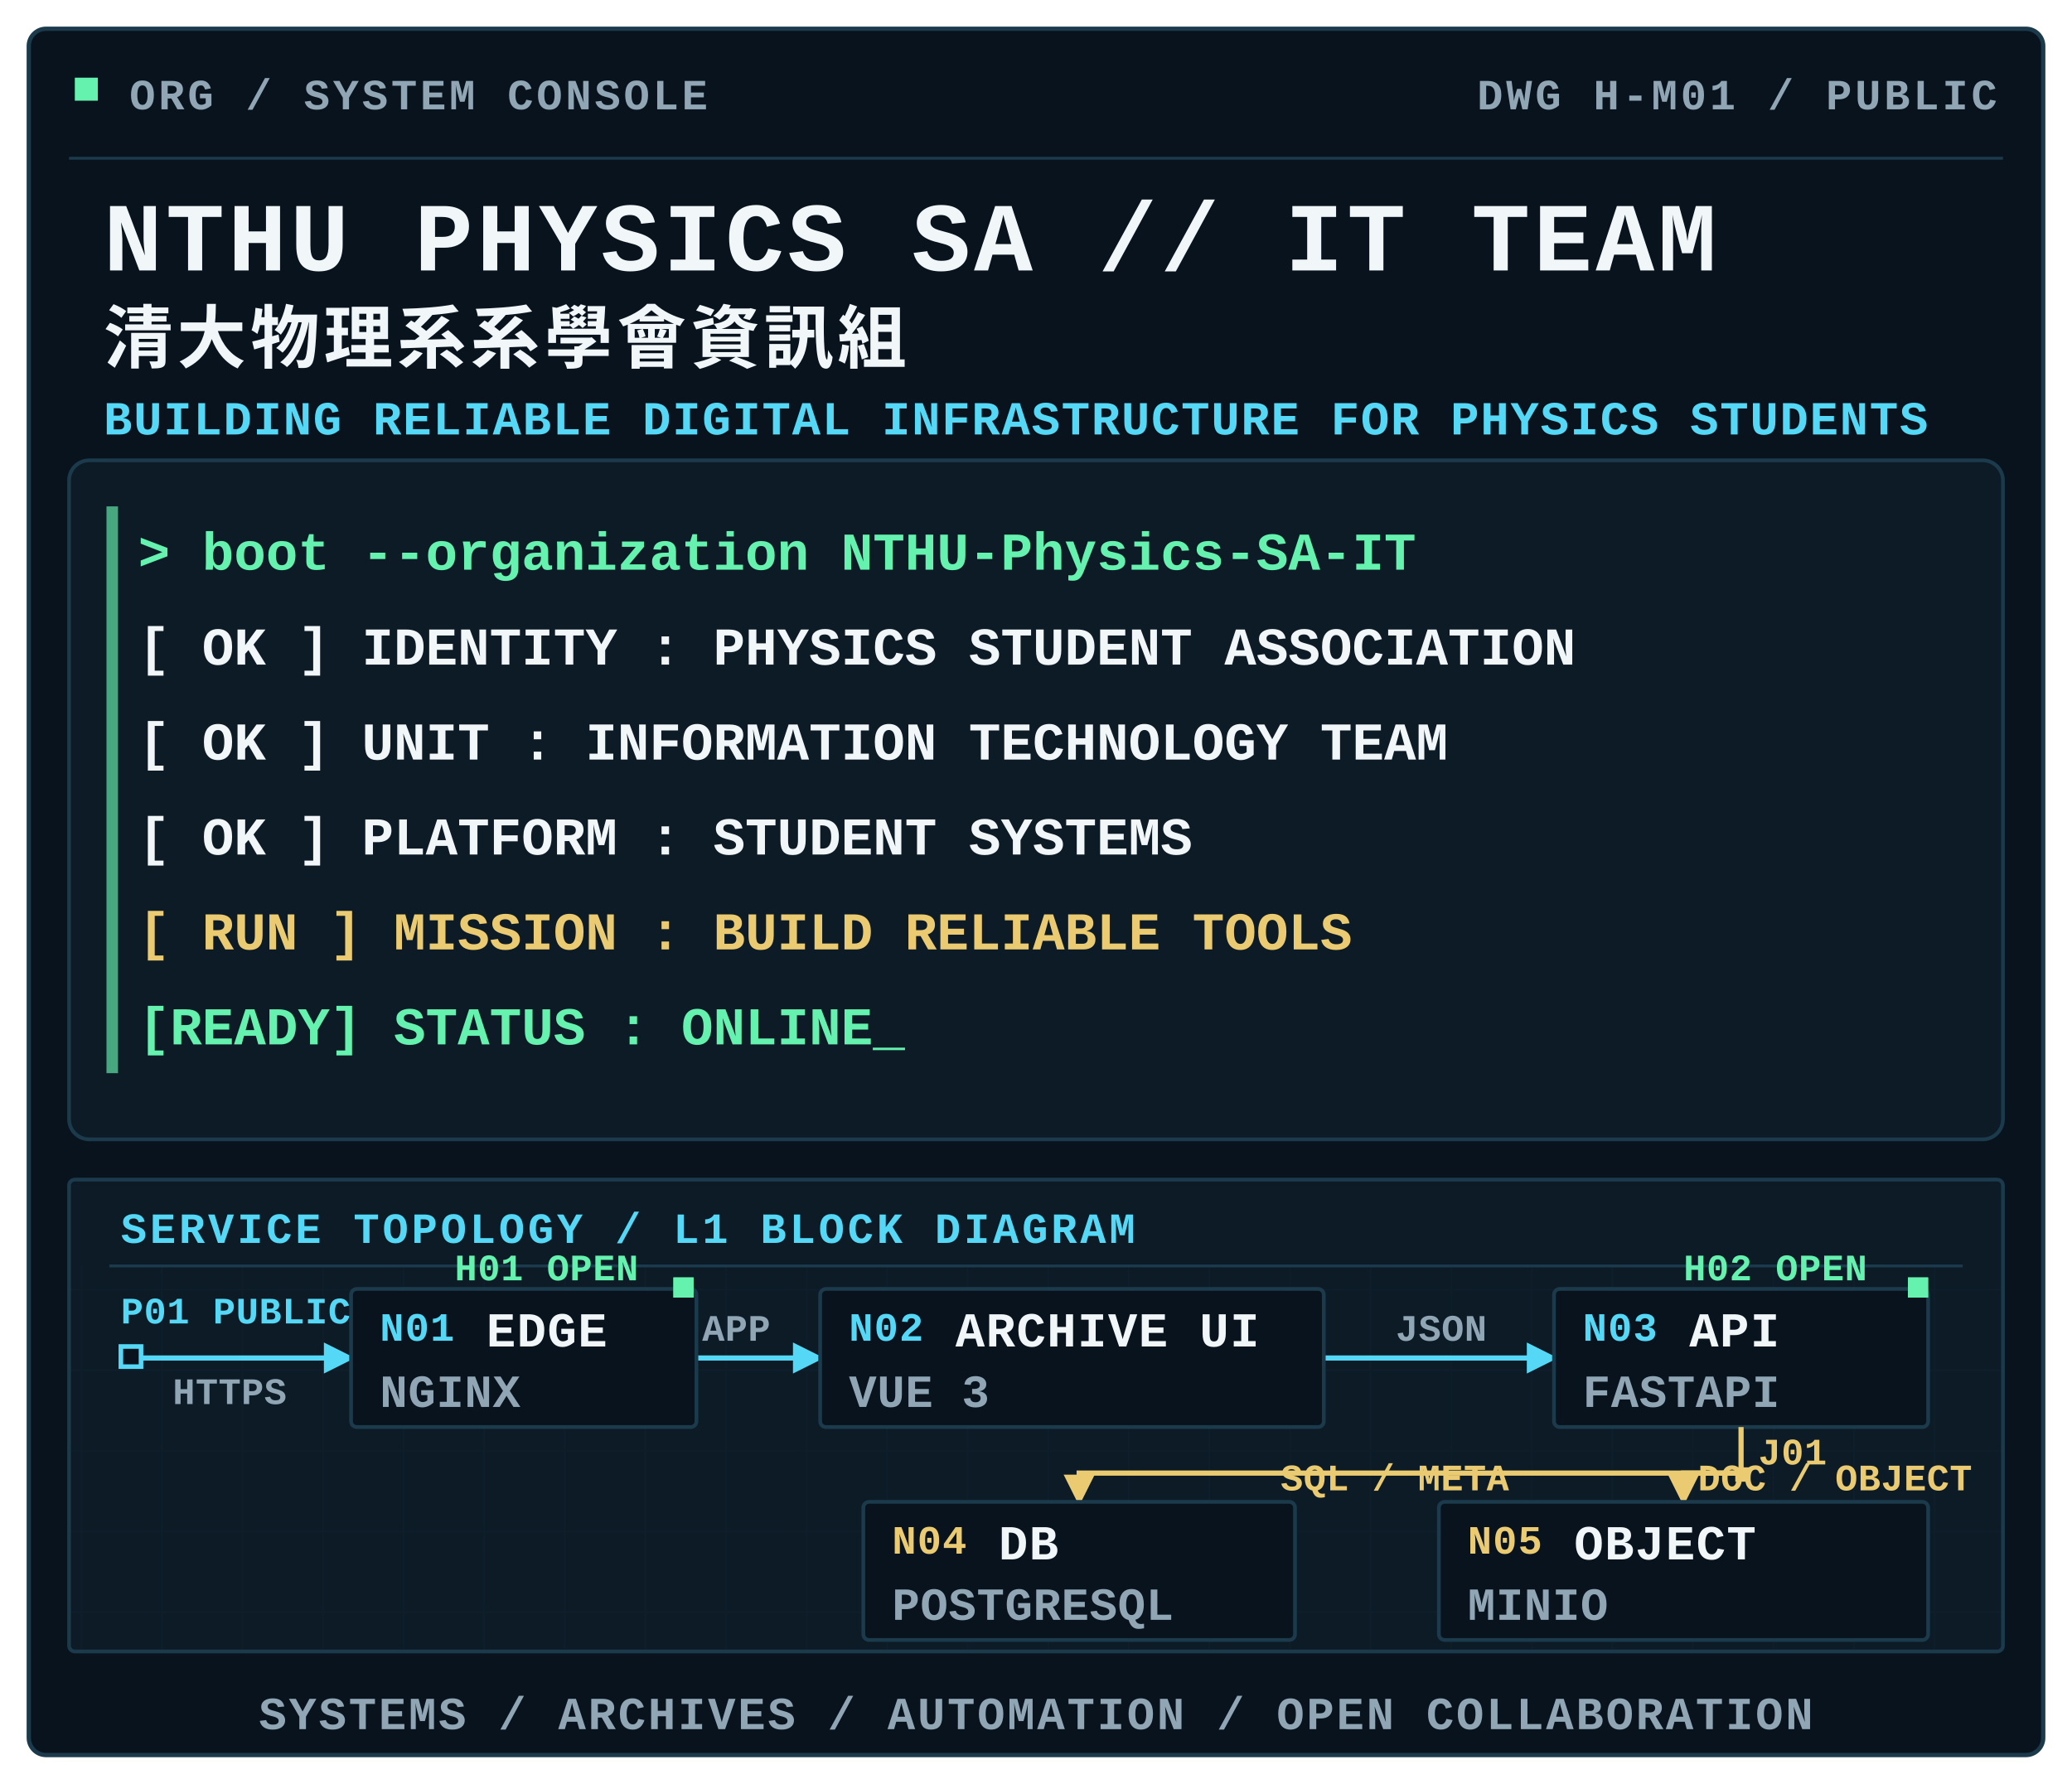
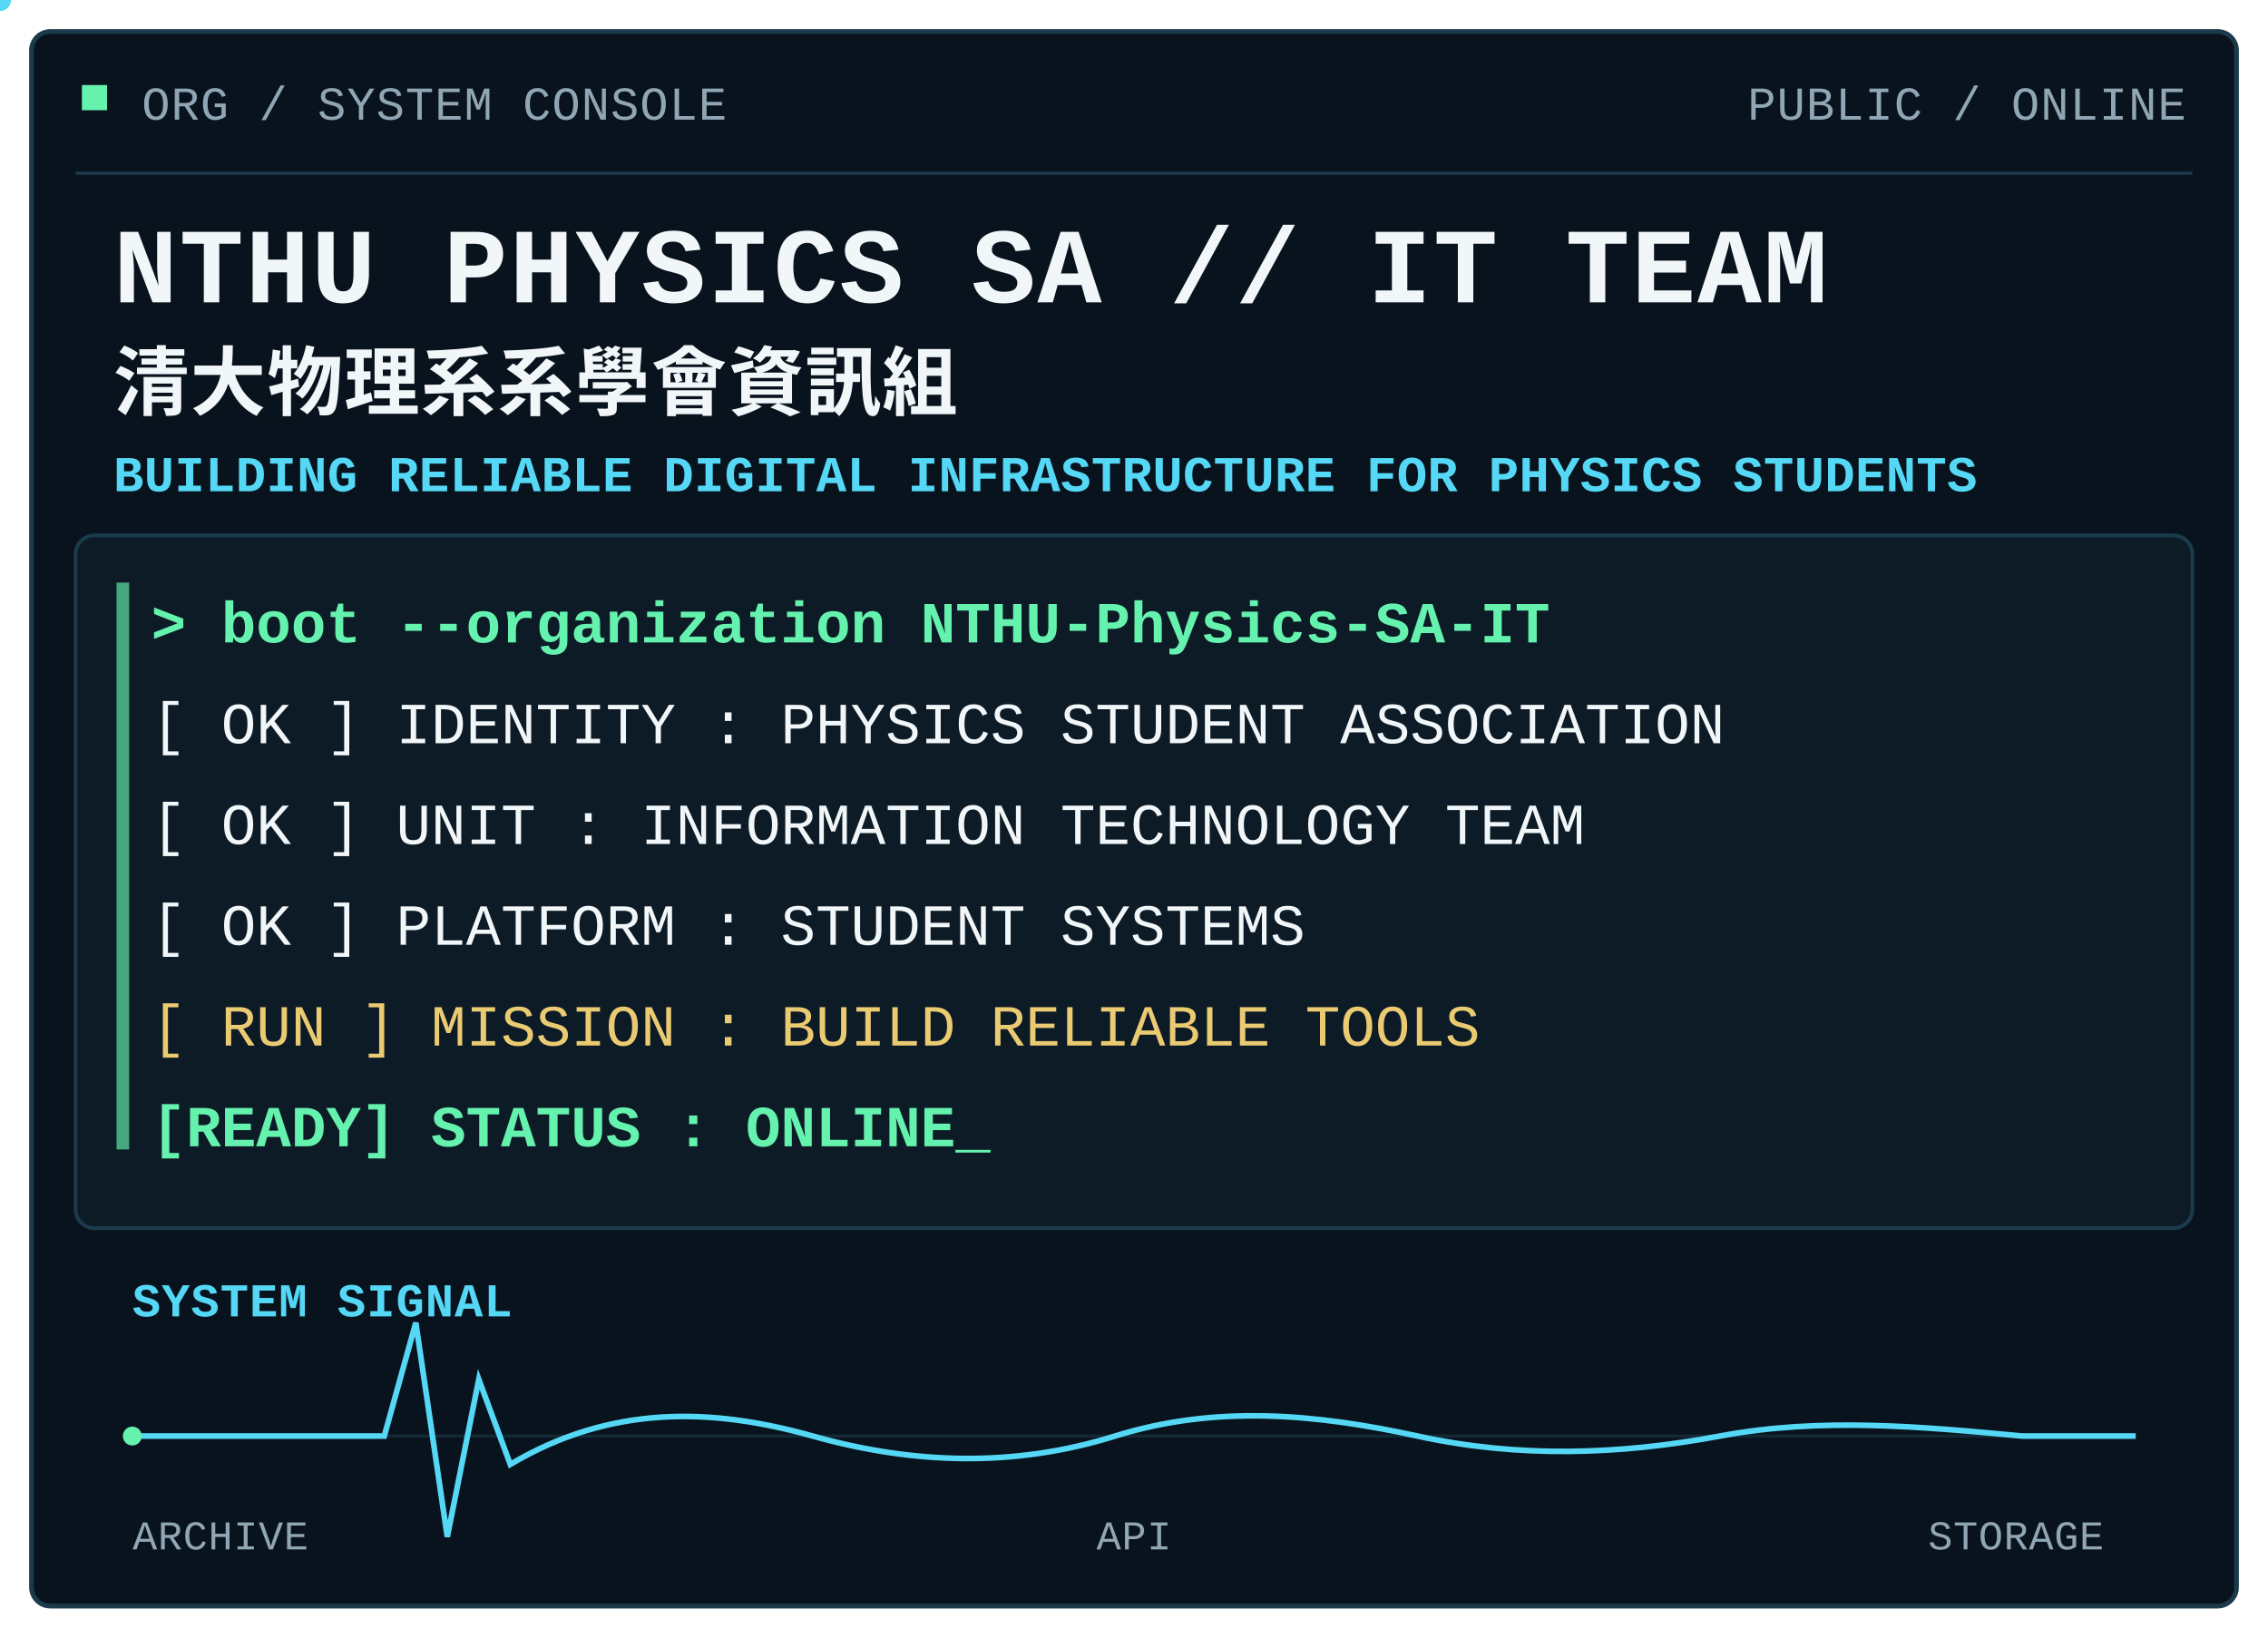
- <svg xmlns="http://www.w3.org/2000/svg" viewBox="0 0 720 620" role="img" aria-labelledby="title desc">
+ <svg xmlns="http://www.w3.org/2000/svg" viewBox="0 0 720 520" role="img" aria-labelledby="title desc">
  <defs>
-     <pattern id="grid" width="28" height="28" patternUnits="userSpaceOnUse">
-       <path d="M28 0H0V28" fill="none" stroke="#1B3A4B" stroke-width="1" opacity=".26" />
-     </pattern>
-     <marker id="arrow" viewBox="0 0 8 8" refX="7" refY="4" markerWidth="6" markerHeight="6" orient="auto">
-       <path d="M0 0L8 4L0 8Z" fill="#55D8F5" />
-     </marker>
-     <marker id="arrow-data" viewBox="0 0 8 8" refX="7" refY="4" markerWidth="6" markerHeight="6" orient="auto">
-       <path d="M0 0L8 4L0 8Z" fill="#EBCB72" />
-     </marker>
-     <clipPath id="type-command">
-       <rect x="48" y="178" width="0" height="27">
-         <animate attributeName="width" values="0;0;40;80;120;160;200;240;280;320;360;400;460;460;0" keyTimes="0;.028;.035;.042;.049;.056;.063;.070;.077;.084;.091;.098;.105;.968;1" calcMode="discrete" dur="16s" repeatCount="indefinite" />
+     <clipPath id="terminal-reveal">
+       <rect x="48" y="181" width="0" height="28">
+         <animate attributeName="width" values="0;0;65;130;195;260;325;390;460" keyTimes="0;.08;.2;.32;.44;.56;.68;.82;1" calcMode="discrete" dur="1.4s" begin=".2s" repeatCount="1" fill="freeze" />
      </rect>
-     </clipPath>
-     <clipPath id="type-identity">
-       <rect x="48" y="211" width="0" height="27">
-         <animate attributeName="width" values="0;0;50;100;150;200;250;300;350;400;450;500;610;610;0" keyTimes="0;.108;.113;.118;.123;.128;.133;.138;.143;.148;.153;.158;.163;.968;1" calcMode="discrete" dur="16s" repeatCount="indefinite" />
+       <rect x="48" y="213" width="0" height="28">
+         <animate attributeName="width" values="0;0;90;180;270;360;450;520;610" keyTimes="0;.08;.2;.32;.44;.56;.68;.82;1" calcMode="discrete" dur="1s" begin="1.7s" repeatCount="1" fill="freeze" />
      </rect>
-     </clipPath>
-     <clipPath id="type-unit">
-       <rect x="48" y="244" width="0" height="27">
-         <animate attributeName="width" values="0;0;50;100;150;200;250;300;350;400;450;500;610;610;0" keyTimes="0;.166;.171;.176;.181;.186;.191;.196;.201;.206;.211;.216;.221;.968;1" calcMode="discrete" dur="16s" repeatCount="indefinite" />
+       <rect x="48" y="245" width="0" height="28">
+         <animate attributeName="width" values="0;0;90;180;270;360;450;520;610" keyTimes="0;.08;.2;.32;.44;.56;.68;.82;1" calcMode="discrete" dur="1s" begin="2.8s" repeatCount="1" fill="freeze" />
      </rect>
-     </clipPath>
-     <clipPath id="type-platform">
-       <rect x="48" y="277" width="0" height="27">
-         <animate attributeName="width" values="0;0;42;84;126;168;210;252;294;336;378;420;460;460;0" keyTimes="0;.224;.228;.232;.236;.240;.244;.248;.252;.256;.260;.264;.268;.968;1" calcMode="discrete" dur="16s" repeatCount="indefinite" />
+       <rect x="48" y="277" width="0" height="28">
+         <animate attributeName="width" values="0;0;76;152;228;304;380;460" keyTimes="0;.1;.24;.38;.52;.66;.82;1" calcMode="discrete" dur=".8s" begin="3.9s" repeatCount="1" fill="freeze" />
      </rect>
-     </clipPath>
-     <clipPath id="type-mission">
-       <rect x="48" y="310" width="0" height="27">
-         <animate attributeName="width" values="0;0;44;88;132;176;220;264;308;352;396;480;480;0" keyTimes="0;.270;.275;.280;.285;.290;.295;.300;.305;.310;.315;.320;.968;1" calcMode="discrete" dur="16s" repeatCount="indefinite" />
+       <rect x="48" y="309" width="0" height="28">
+         <animate attributeName="width" values="0;0;80;160;240;320;400;480" keyTimes="0;.1;.24;.38;.52;.66;.82;1" calcMode="discrete" dur=".8s" begin="4.8s" repeatCount="1" fill="freeze" />
      </rect>
-     </clipPath>
-     <clipPath id="type-status">
-       <rect x="48" y="343" width="0" height="27">
-         <animate attributeName="width" values="0;0;32;64;96;128;160;192;224;256;288;360;360;0" keyTimes="0;.318;.321;.324;.327;.330;.333;.336;.339;.342;.345;.351;.968;1" calcMode="discrete" dur="16s" repeatCount="indefinite" />
+       <rect x="48" y="341" width="0" height="28">
+         <animate attributeName="width" values="0;0;60;120;180;240;300;360" keyTimes="0;.1;.24;.38;.52;.66;.82;1" calcMode="discrete" dur=".8s" begin="5.7s" repeatCount="1" fill="freeze" />
      </rect>
    </clipPath>
    <style>
      text {
        font-family: "Courier New", Courier, "Liberation Mono", "DejaVu Sans Mono", monospace;
-         font-weight: 700;
+         font-weight: 500;
      }
      .panel { fill: #09131D; }
      .raised { fill: #0D1B27; }
      .primary { fill: #F1F6F8; }
      .muted { fill: #91A6B5; }
      .green { fill: #65F2AE; }
      .cyan { fill: #55D8F5; }
      .amber { fill: #EBCB72; }
      .border { stroke: #1B3A4B; }
-       .brand { font-size: 34px; font-weight: 900; letter-spacing: 1.2px; }
-       .brand-zh { font-size: 24px; font-weight: 900; letter-spacing: 1.5px; }
-       .tagline { font-size: 16.5px; font-weight: 800; letter-spacing: .5px; }
-       .meta { font-size: 15px; font-weight: 700; letter-spacing: 1.1px; }
-       .terminal { font-size: 18.5px; font-weight: 700; }
-       .node-label { font-size: 17px; font-weight: 800; letter-spacing: .4px; }
-       .node-meta { font-size: 16px; font-weight: 700; letter-spacing: .2px; }
-       .node-id { font-size: 14px; font-weight: 800; letter-spacing: .35px; }
-       .bus-label { font-size: 13px; font-weight: 800; letter-spacing: .15px; }
-       .port-label { font-size: 13px; font-weight: 800; letter-spacing: .2px; }
-       .rail { font-size: 16px; font-weight: 800; letter-spacing: .8px; }
-       .request-bus { fill: none; stroke: #55D8F5; stroke-width: 1.8; marker-end: url(#arrow); }
-       .data-bus { fill: none; stroke: #EBCB72; stroke-width: 1.8; marker-end: url(#arrow-data); }
-       .request-port { fill: #09131D; stroke: #55D8F5; stroke-width: 1.6; }
-       .health-port { fill: #65F2AE; }
-       .junction { fill: #EBCB72; }
+       .brand { font-size: 34px; font-weight: 900; letter-spacing: .55px; }
+       .brand-zh { font-size: 24px; font-weight: 800; letter-spacing: .4px; }
+       .tagline { font-size: 16px; font-weight: 600; letter-spacing: .1px; }
+       .meta { font-size: 15px; font-weight: 500; letter-spacing: .3px; }
+       .terminal { font-size: 18.5px; font-weight: 500; }
+       .terminal-strong { font-weight: 600; }
+       .signal-heading { font-size: 15px; font-weight: 700; letter-spacing: .3px; }
+       .signal-label { font-size: 13px; font-weight: 500; letter-spacing: .2px; }
      @media (prefers-reduced-motion: reduce) {
        .motion-layer { display: none !important; }
+         .signal-motion { display: none !important; }
      }
    </style>
  </defs>
-   <rect x="10" y="10" width="700" height="600" rx="6" class="panel border" stroke-width="1.5" />
-   <g aria-hidden="true">
-     <path d="M24 55H696" class="border" stroke-width="1" />
-     <rect x="26" y="27" width="8" height="8" class="green" />
-   </g>
+   <rect x="10" y="10" width="700" height="500" rx="6" class="panel border" stroke-width="1.5" />
+   <path d="M24 55H696" class="border" stroke-width="1" />
+   <rect x="26" y="27" width="8" height="8" class="green" />
  <text x="45" y="38" class="meta muted">ORG / SYSTEM CONSOLE</text>
-   <text x="694" y="38" text-anchor="end" class="meta muted">DWG H-M01 / PUBLIC</text>
-   <text x="36" y="94" class="brand primary">NTHU PHYSICS SA // IT TEAM</text>
-   <text x="36" y="126" class="brand-zh primary">清大物理系系學會資訊組</text>
-   <text x="36" y="151" class="tagline cyan">BUILDING RELIABLE DIGITAL INFRASTRUCTURE FOR PHYSICS STUDENTS</text>
-   <rect x="24" y="160" width="672" height="236" rx="7" class="raised border" stroke-width="1.3" />
-   <rect x="37" y="176" width="4" height="197" class="green" opacity=".65" />
+   <text x="694" y="38" text-anchor="end" class="meta muted">PUBLIC / ONLINE</text>
+   <text x="36" y="96" class="brand primary">NTHU PHYSICS SA // IT TEAM</text>
+   <text x="36" y="130" class="brand-zh primary">清大物理系系學會資訊組</text>
+   <text x="36" y="156" class="tagline cyan">BUILDING RELIABLE DIGITAL INFRASTRUCTURE FOR PHYSICS STUDENTS</text>
+   <rect x="24" y="170" width="672" height="220" rx="6" class="raised border" stroke-width="1.2" />
+   <rect x="37" y="185" width="4" height="180" class="green" opacity=".65" />
  <g class="static-fallback terminal">
-     <text x="48" y="198" class="green">&gt; boot --organization NTHU-Physics-SA-IT</text>
-     <text x="48" y="231" class="primary">[ OK ] IDENTITY     : PHYSICS STUDENT ASSOCIATION</text>
-     <text x="48" y="264" class="primary">[ OK ] UNIT         : INFORMATION TECHNOLOGY TEAM</text>
-     <text x="48" y="297" class="primary">[ OK ] PLATFORM     : STUDENT SYSTEMS</text>
-     <text x="48" y="330" class="amber">[ RUN ] MISSION     : BUILD RELIABLE TOOLS</text>
-     <text x="48" y="363" class="green">[READY] STATUS      : ONLINE_</text>
+     <text x="48" y="204" class="green terminal-strong">&gt; boot --organization NTHU-Physics-SA-IT</text>
+     <text x="48" y="236" class="primary">[ OK ] IDENTITY     : PHYSICS STUDENT ASSOCIATION</text>
+     <text x="48" y="268" class="primary">[ OK ] UNIT         : INFORMATION TECHNOLOGY TEAM</text>
+     <text x="48" y="300" class="primary">[ OK ] PLATFORM     : STUDENT SYSTEMS</text>
+     <text x="48" y="332" class="amber">[ RUN ] MISSION     : BUILD RELIABLE TOOLS</text>
+     <text x="48" y="364" class="green terminal-strong">[READY] STATUS      : ONLINE_</text>
  </g>
  <g class="motion-layer">
-     <rect x="44" y="173" width="640" height="204" class="raised" opacity="0">
-       <animate attributeName="opacity" values="0;1;1;0" keyTimes="0;.002;.968;1" calcMode="discrete" dur="16s" repeatCount="indefinite" />
+     <rect x="44" y="178" width="640" height="194" class="raised" opacity="0">
+       <set attributeName="opacity" to="1" begin=".05s" fill="freeze" />
    </rect>
-     <g class="terminal">
-       <g clip-path="url(#type-command)">
-         <text x="48" y="198" class="green">&gt; boot --organization NTHU-Physics-SA-IT</text>
-       </g>
-       <g clip-path="url(#type-identity)">
-         <text x="48" y="231" class="primary">[ OK ] IDENTITY     : PHYSICS STUDENT ASSOCIATION</text>
-       </g>
-       <g clip-path="url(#type-unit)">
-         <text x="48" y="264" class="primary">[ OK ] UNIT         : INFORMATION TECHNOLOGY TEAM</text>
-       </g>
-       <g clip-path="url(#type-platform)">
-         <text x="48" y="297" class="primary">[ OK ] PLATFORM     : STUDENT SYSTEMS</text>
-       </g>
-       <g clip-path="url(#type-mission)">
-         <text x="48" y="330" class="amber">[ RUN ] MISSION     : BUILD RELIABLE TOOLS</text>
-       </g>
-       <g clip-path="url(#type-status)">
-         <text x="48" y="363" class="green">[READY] STATUS      : ONLINE_</text>
-       </g>
+     <g class="terminal" clip-path="url(#terminal-reveal)">
+       <text x="48" y="204" class="green terminal-strong">&gt; boot --organization NTHU-Physics-SA-IT</text>
+       <text x="48" y="236" class="primary">[ OK ] IDENTITY     : PHYSICS STUDENT ASSOCIATION</text>
+       <text x="48" y="268" class="primary">[ OK ] UNIT         : INFORMATION TECHNOLOGY TEAM</text>
+       <text x="48" y="300" class="primary">[ OK ] PLATFORM     : STUDENT SYSTEMS</text>
+       <text x="48" y="332" class="amber">[ RUN ] MISSION     : BUILD RELIABLE TOOLS</text>
+       <text x="48" y="364" class="green terminal-strong">[READY] STATUS      : ONLINE</text>
    </g>
-     <g opacity="0">
-       <animate attributeName="opacity" values="0;0;1;1;0" keyTimes="0;.348;.351;.968;1" calcMode="discrete" dur="16s" repeatCount="indefinite" />
-       <rect x="370" y="346" width="11" height="22" class="green">
-         <animate attributeName="opacity" values="1;0;1" dur=".8s" repeatCount="indefinite" />
-       </rect>
+     <rect x="365" y="348" width="10" height="20" class="green" opacity="0">
+       <animate attributeName="opacity" values="1;0;1" dur="1.2s" begin="6.6s" repeatCount="indefinite" />
+     </rect>
+   </g>
+   <g aria-label="System signal strip">
+     <text x="42" y="418" class="signal-heading cyan">SYSTEM SIGNAL</text>
+     <path d="M42 456H678" class="border" stroke-width="1" opacity=".55" />
+     <path d="M42 456H112L122 456L132 420L142 488L152 438L162 465C194 446 226 447 258 456C290 465 322 466 354 456C386 446 418 449 450 456C482 463 514 462 546 456C578 450 610 453 642 456H678" fill="none" stroke="#55D8F5" stroke-width="1.8" />
+     <circle cx="42" cy="456" r="3" class="green" />
+     <text x="70" y="492" text-anchor="middle" class="signal-label muted">ARCHIVE</text>
+     <text x="360" y="492" text-anchor="middle" class="signal-label muted">API</text>
+     <text x="640" y="492" text-anchor="middle" class="signal-label muted">STORAGE</text>
+     <g class="signal-motion">
+       <circle r="3.5" class="cyan">
+         <animateMotion dur="9s" repeatCount="indefinite" path="M42 456H112L122 456L132 420L142 488L152 438L162 465C194 446 226 447 258 456C290 465 322 466 354 456C386 446 418 449 450 456C482 463 514 462 546 456C578 450 610 453 642 456H678" />
+       </circle>
    </g>
  </g>
-   <g>
-     <rect x="24" y="410" width="672" height="164" rx="2" class="raised border" stroke-width="1.3" />
-     <text x="42" y="432" class="meta cyan">SERVICE TOPOLOGY / L1 BLOCK DIAGRAM</text>
-     <rect x="24" y="440" width="672" height="134" rx="2" fill="url(#grid)" opacity=".34" />
-     <path d="M38 440H682" class="border" stroke-width="1" />
-     <rect x="42" y="468" width="7" height="7" class="request-port" />
-     <text x="42" y="460" class="port-label cyan">P01 PUBLIC</text>
-     <path class="request-bus" d="M49 472H122" />
-     <text x="60" y="488" class="bus-label muted">HTTPS</text>
-     <path class="request-bus" d="M242 472H285" />
-     <text x="244" y="466" class="bus-label muted">APP</text>
-     <path class="request-bus" d="M460 472H540" />
-     <text x="485" y="466" class="bus-label muted">JSON</text>
-     <g transform="translate(122 448)">
-       <rect width="120" height="48" rx="2" class="panel border" stroke-width="1.3" />
-       <text x="10" y="18" class="node-id cyan">N01</text>
-       <text x="47" y="20" class="node-label primary">EDGE</text>
-       <text x="10" y="41" class="node-meta muted">NGINX</text>
-     </g>
-     <g transform="translate(285 448)">
-       <rect width="175" height="48" rx="2" class="panel border" stroke-width="1.3" />
-       <text x="10" y="18" class="node-id cyan">N02</text>
-       <text x="47" y="20" class="node-label primary">ARCHIVE UI</text>
-       <text x="10" y="41" class="node-meta muted">VUE 3</text>
-     </g>
-     <g transform="translate(540 448)">
-       <rect width="130" height="48" rx="2" class="panel border" stroke-width="1.3" />
-       <text x="10" y="18" class="node-id cyan">N03</text>
-       <text x="47" y="20" class="node-label primary">API</text>
-       <text x="10" y="41" class="node-meta muted">FASTAPI</text>
-     </g>
-     <rect x="234" y="444" width="7" height="7" class="health-port" />
-     <text x="158" y="445" class="port-label green">H01 OPEN</text>
-     <rect x="663" y="444" width="7" height="7" class="health-port" />
-     <text x="585" y="445" class="port-label green">H02 OPEN</text>
-     <g class="motion-layer">
-       <rect x="234" y="444" width="7" height="7" class="health-port">
-         <animate attributeName="opacity" values=".3;1;.3" dur="5.6s" begin="-2s" repeatCount="indefinite" />
-       </rect>
-       <rect x="663" y="444" width="7" height="7" class="health-port">
-         <animate attributeName="opacity" values=".35;1;.35" dur="4.8s" repeatCount="indefinite" />
-       </rect>
-     </g>
-     <path class="data-bus" d="M605 496V512H375V522" />
-     <path class="data-bus" d="M605 512H585V522" />
-     <rect x="603" y="510" width="5" height="5" class="junction" />
-     <text x="445" y="518" class="bus-label amber">SQL / META</text>
-     <text x="590" y="518" class="bus-label amber">DOC / OBJECT</text>
-     <text x="611" y="509" class="port-label amber">J01</text>
-     <g transform="translate(300 522)">
-       <rect width="150" height="48" rx="2" class="panel border" stroke-width="1.3" />
-       <text x="10" y="18" class="node-id amber">N04</text>
-       <text x="47" y="20" class="node-label primary">DB</text>
-       <text x="10" y="41" class="node-meta muted">POSTGRESQL</text>
-     </g>
-     <g transform="translate(500 522)">
-       <rect width="170" height="48" rx="2" class="panel border" stroke-width="1.3" />
-       <text x="10" y="18" class="node-id amber">N05</text>
-       <text x="47" y="20" class="node-label primary">OBJECT</text>
-       <text x="10" y="41" class="node-meta muted">MINIO</text>
-     </g>
-   </g>
-   <text x="360" y="601" text-anchor="middle" class="rail muted">SYSTEMS / ARCHIVES / AUTOMATION / OPEN COLLABORATION</text>
</svg>
